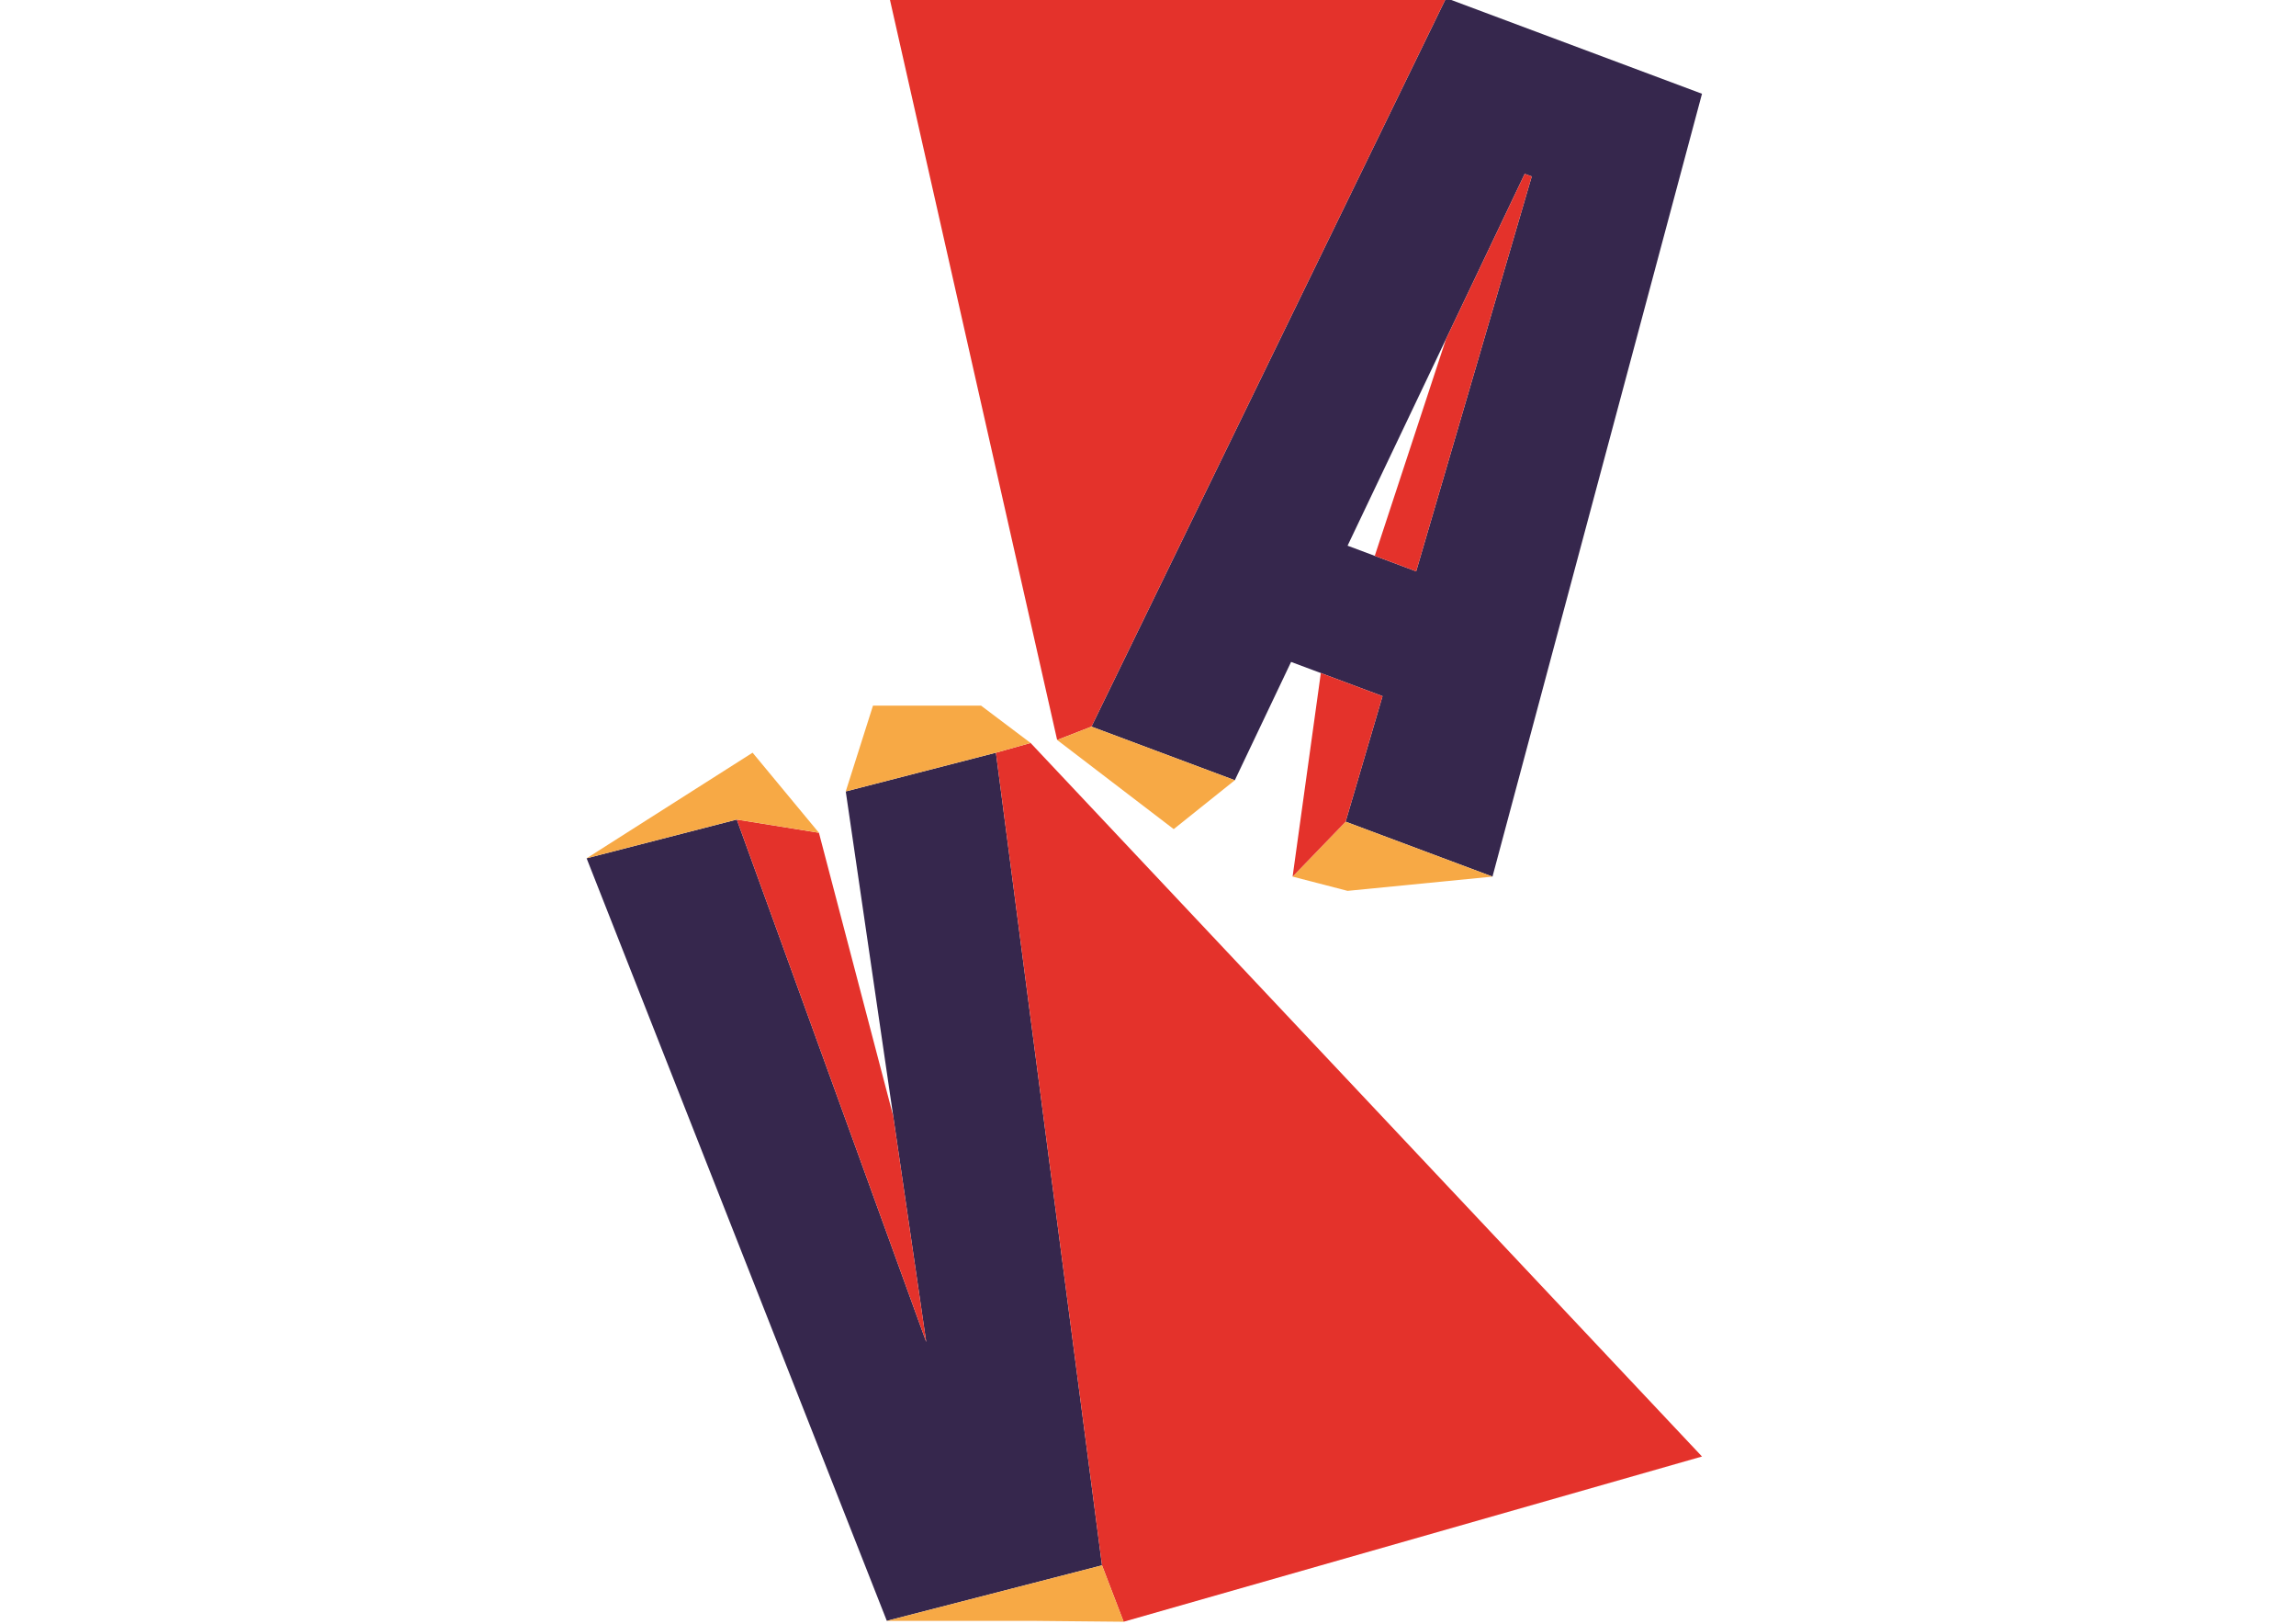
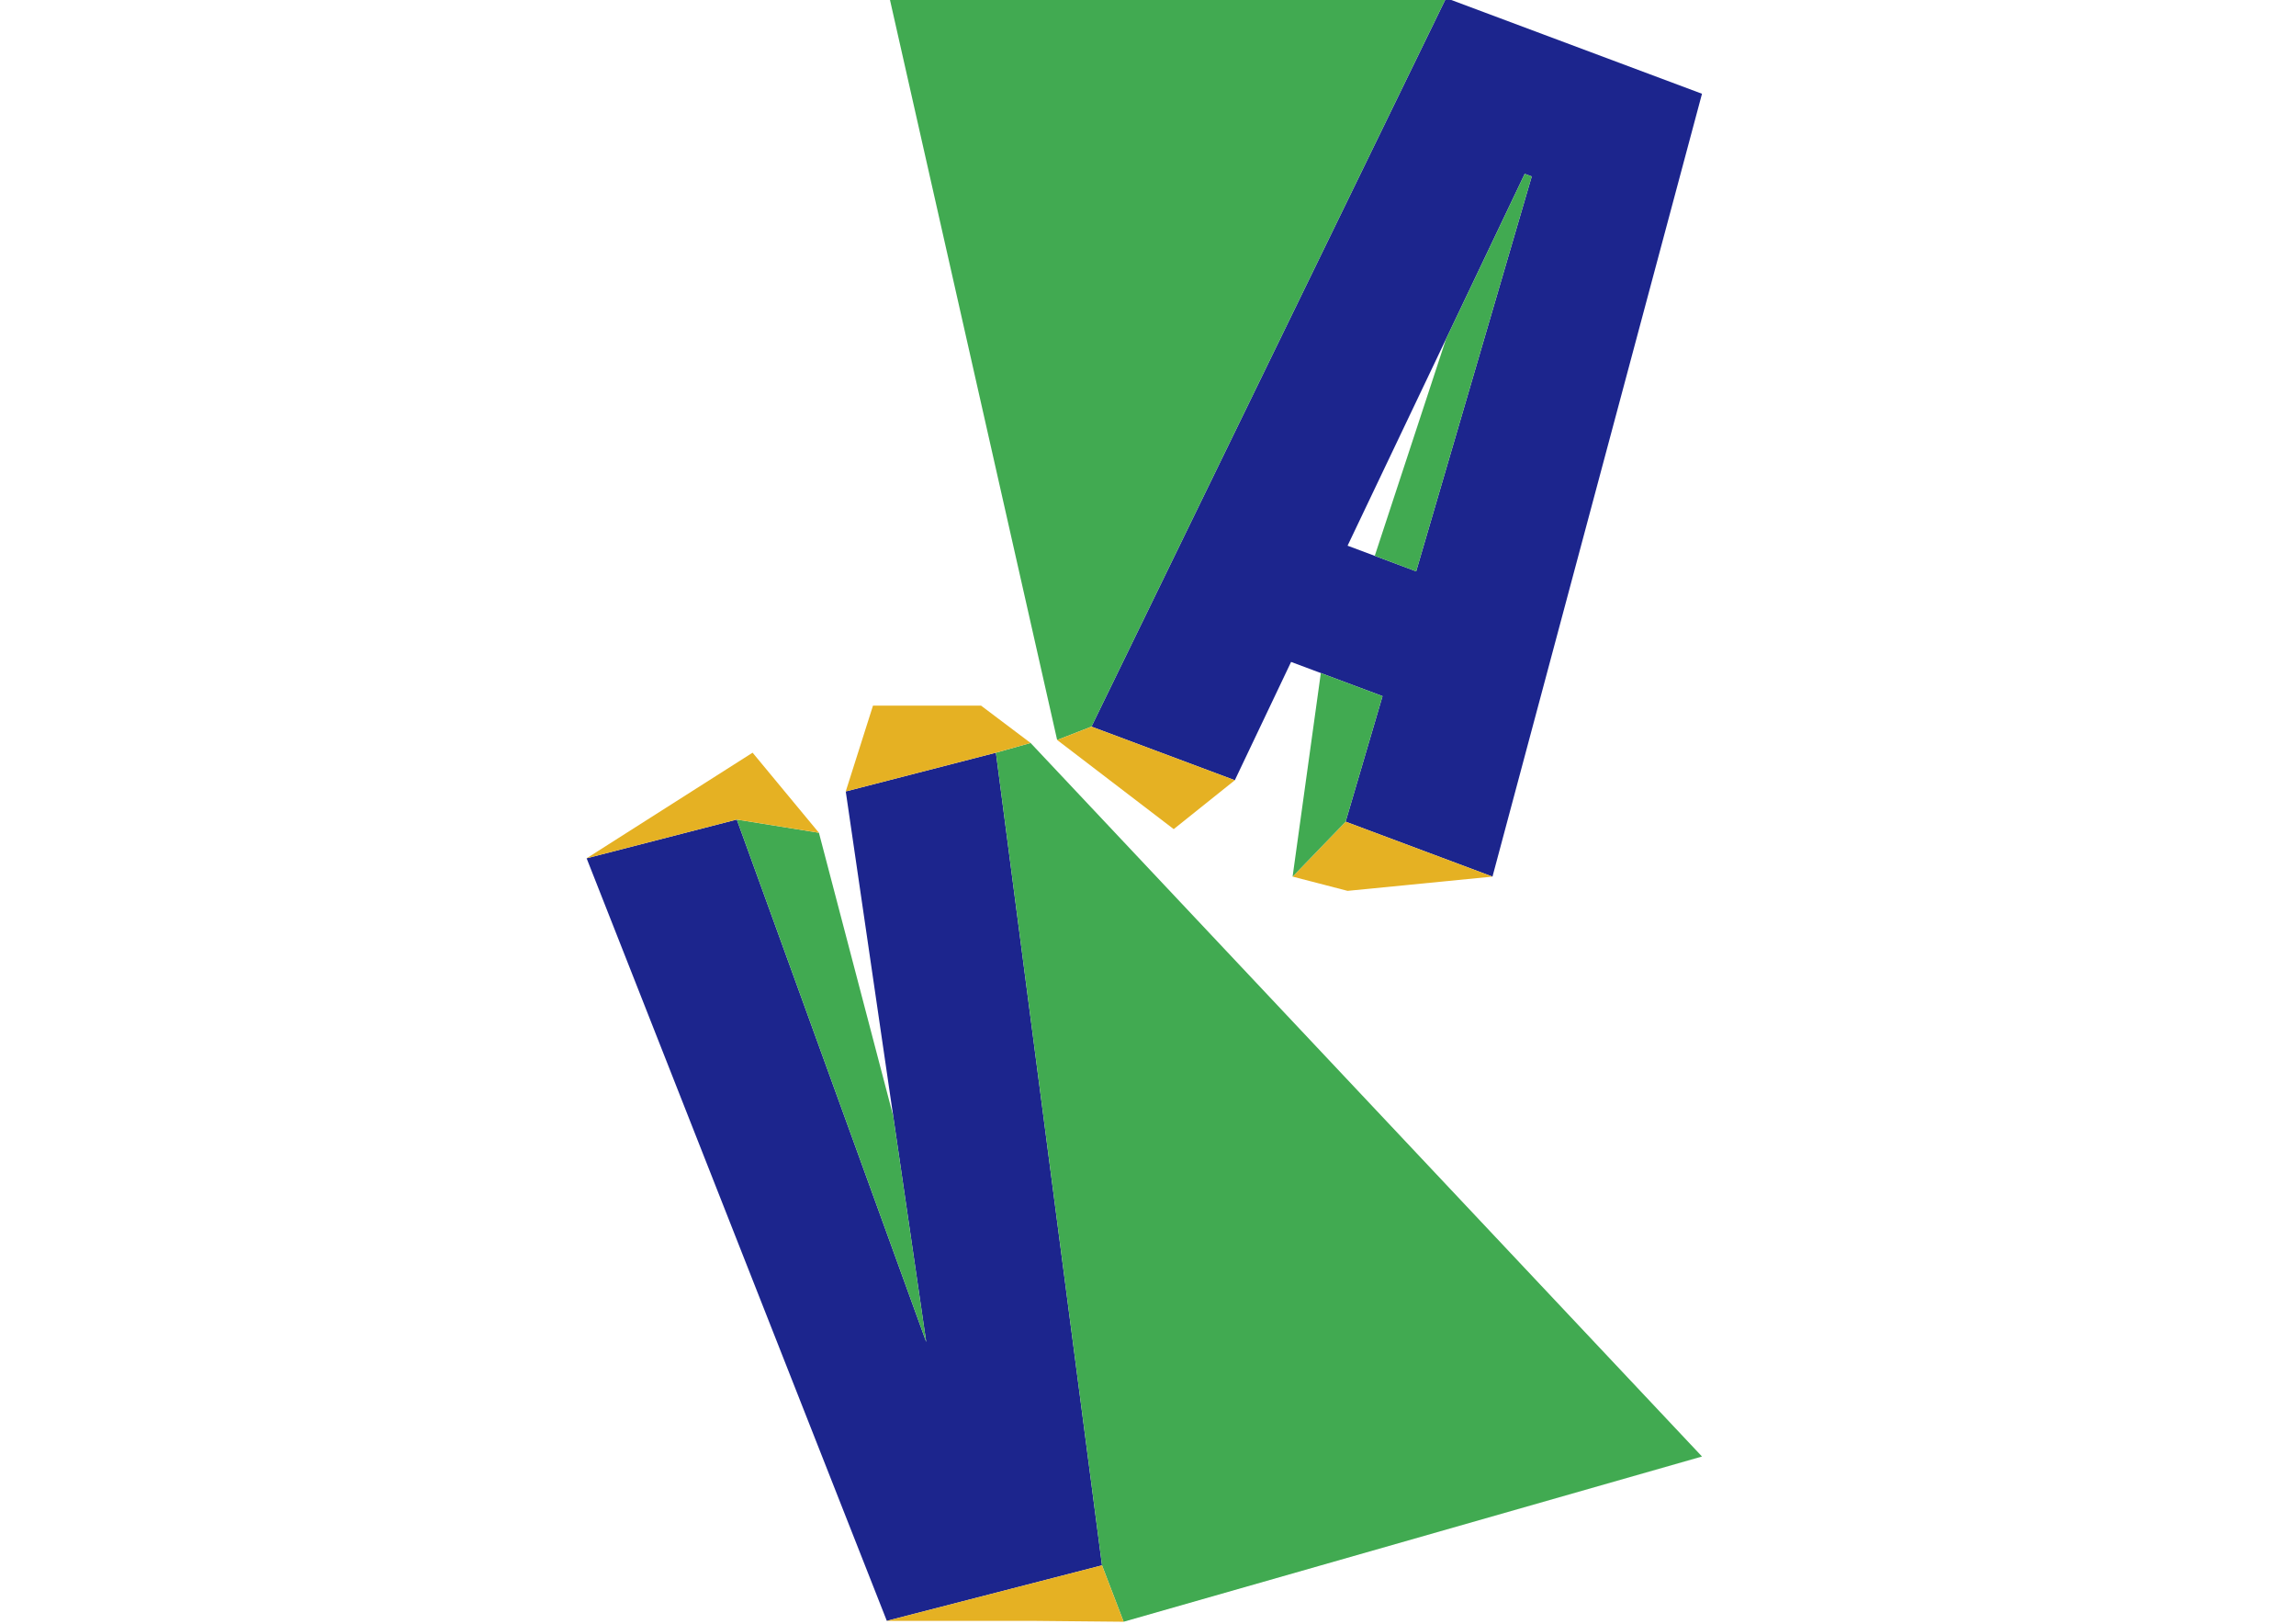
<svg xmlns="http://www.w3.org/2000/svg" viewBox="0 0 1122.52 793.701">
  <defs>
    <clipPath id="a" clipPathUnits="userSpaceOnUse">
      <path d="M.002 0H7015.75v4960.63H.002z" clip-rule="evenodd" />
    </clipPath>
    <clipPath id="b" clipPathUnits="userSpaceOnUse">
      <path d="M.002 0H7015.75v4960.63H.002z" clip-rule="evenodd" />
    </clipPath>
    <clipPath id="c" clipPathUnits="userSpaceOnUse">
      <path d="M.002 0H7015.75v4960.63H.002z" clip-rule="evenodd" />
    </clipPath>
    <clipPath id="d" clipPathUnits="userSpaceOnUse">
      <path d="M.002 0H7015.75v4960.63H.002z" clip-rule="evenodd" />
    </clipPath>
  </defs>
  <path fill="none" d="M0 0v126.992h179.603V0z" />
  <g clip-path="url(#a)" transform="matrix(.16 0 0 .16 0 0)">
    <g clip-path="url(#b)">
-       <text fill="#36274d" font-family="F1" font-size="1" font-weight="400" transform="translate(4272.65 3203.55) scale(295.152)" style="-inkscape-font-specification:F1" />
-       <text fill="#36274d" font-family="F1" font-size="1" font-weight="400" transform="translate(4382.15 3203.55) scale(295.152)" style="-inkscape-font-specification:F1" />
-       <text fill="#36274d" font-family="F1" font-size="1" font-weight="400" transform="translate(4264.98 3481.58) scale(295.152)" style="-inkscape-font-specification:F1" />
-       <text fill="#36274d" font-family="F1" font-size="1" font-weight="400" transform="translate(4271.17 3759.62) scale(295.152)" style="-inkscape-font-specification:F1" />
-       <text fill="#36274d" font-family="F1" font-size="1" font-weight="400" transform="translate(4532.38 3759.62) scale(295.152)" style="-inkscape-font-specification:F1" />
-       <text fill="#36274d" font-family="F1" font-size="1" font-weight="400" transform="translate(4763.49 3759.62) scale(295.152)" style="-inkscape-font-specification:F1" />
-       <text fill="#36274d" font-family="F1" font-size="1" font-weight="400" transform="translate(2259.42 507.923) scale(295.152)" style="-inkscape-font-specification:F1" />
-       <text fill="#36274d" font-family="F1" font-size="1" font-weight="400" transform="translate(2391.64 507.923) scale(295.152)" style="-inkscape-font-specification:F1" />
-       <text fill="#36274d" font-family="F1" font-size="1" font-weight="400" transform="translate(2122.76 785.956) scale(295.152)" style="-inkscape-font-specification:F1" />
-       <text fill="#36274d" font-family="F1" font-size="1" font-weight="400" transform="translate(2291.46 934.982) scale(148.122)" style="-inkscape-font-specification:F1" />
-       <text fill="#36274d" font-family="F1" font-size="1" font-weight="400" transform="translate(2261.98 1074.51) scale(148.122)" style="-inkscape-font-specification:F1" />
-       <text fill="#36274d" font-family="F1" font-size="1" font-weight="400" transform="translate(2542.67 1074.51) scale(148.122)" style="-inkscape-font-specification:F1" />
-       <text fill="#36274d" font-family="F1" font-size="1" font-weight="400" transform="translate(2680.87 1074.51) scale(148.122)" style="-inkscape-font-specification:F1" />
-       <path fill="#36274d" d="M4415.8.006L3335.142 2219.913l438.008 163.8 171.933-361.45 279.467 104.509-112.817 383.566 448.767 167.825 640.2-2391.716L4434.74.006zm-298.108 1667.166l541.266-1136.125 21.5 8.042-353.166 1206.466z" />
-       <path fill="#e4322b" d="M2719.5.006l510.741 2260.682 104.9-40.775L4415.8.006z" />
-       <path fill="#f7a945" d="M3230.24 2260.68l356.242 272.425 186.666-149.392-438.008-163.808zM4560.5 2678.16l-442.808 43.55-167.983-43.55 162.025-167.825z" />
-       <path fill="#e4322b" d="M3949.71 2678.16l86.283-621.908 188.559 70.516-112.817 383.567zM4200.77 1698.24l217.942-662.933 240.241-504.258 21.5 8.041-353.166 1206.458z" />
-       <path fill="#36274d" d="M2709.81 4951.91l-917.316-2329.716 458.858-118.374 578.933 1596.374-245.983-1682.266 458.866-118.375 324.159 2482.74z" />
-       <path fill="#e4322b" d="M3043.17 2299.56l324.158 2482.733 66.092 172.35 1767.274-504.817-2051.55-2179.933zM2251.35 2503.82l251 40.45 226.917 865.091 101.016 690.833z" />
-       <path fill="#f7a945" d="M1792.49 2622.19l507.158-322.633 202.7 244.716-251-40.458zM2584.3 2417.93l83.208-262.058h330.334l151.3 114.025-105.976 29.658zM2709.8 4951.91h439.341l284.275 2.734-66.091-172.35z" />
-       <text fill="#36274d" font-family="F1" font-size="1" font-weight="400" transform="translate(4385.19 3948.45) scale(158.333)" style="-inkscape-font-specification:F1" />
-       <text fill="#36274d" font-family="F1" font-size="1" font-weight="400" transform="translate(4638.84 3948.45) scale(158.333)" style="-inkscape-font-specification:F1" />
-       <text fill="#36274d" font-family="F1" font-size="1" font-weight="400" transform="translate(4294.27 4859.36) scale(97.4049)" style="-inkscape-font-specification:F1" />
+       <path fill="#1C258D" d="M4415.8.006L3335.142 2219.913l438.008 163.8 171.933-361.45 279.467 104.509-112.817 383.566 448.767 167.825 640.2-2391.716L4434.74.006zm-298.108 1667.166l541.266-1136.125 21.5 8.042-353.166 1206.466z" />
+       <path fill="#41AA51" d="M2719.5.006l510.741 2260.682 104.9-40.775L4415.8.006z" />
+       <path fill="#E5B123" d="M3230.24 2260.68l356.242 272.425 186.666-149.392-438.008-163.808zM4560.5 2678.16l-442.808 43.55-167.983-43.55 162.025-167.825z" />
+       <path fill="#41AA51" d="M3949.71 2678.16l86.283-621.908 188.559 70.516-112.817 383.567zM4200.77 1698.24l217.942-662.933 240.241-504.258 21.5 8.041-353.166 1206.458z" />
+       <path fill="#1C258D" d="M2709.81 4951.91l-917.316-2329.716 458.858-118.374 578.933 1596.374-245.983-1682.266 458.866-118.375 324.159 2482.74z" />
+       <path fill="#41AA51" d="M3043.17 2299.56l324.158 2482.733 66.092 172.35 1767.274-504.817-2051.55-2179.933zM2251.35 2503.82l251 40.45 226.917 865.091 101.016 690.833z" />
+       <path fill="#E5B123" d="M1792.49 2622.19l507.158-322.633 202.7 244.716-251-40.458zM2584.3 2417.93l83.208-262.058h330.334l151.3 114.025-105.976 29.658zM2709.8 4951.91h439.341l284.275 2.734-66.091-172.35z" />
    </g>
  </g>
</svg>
